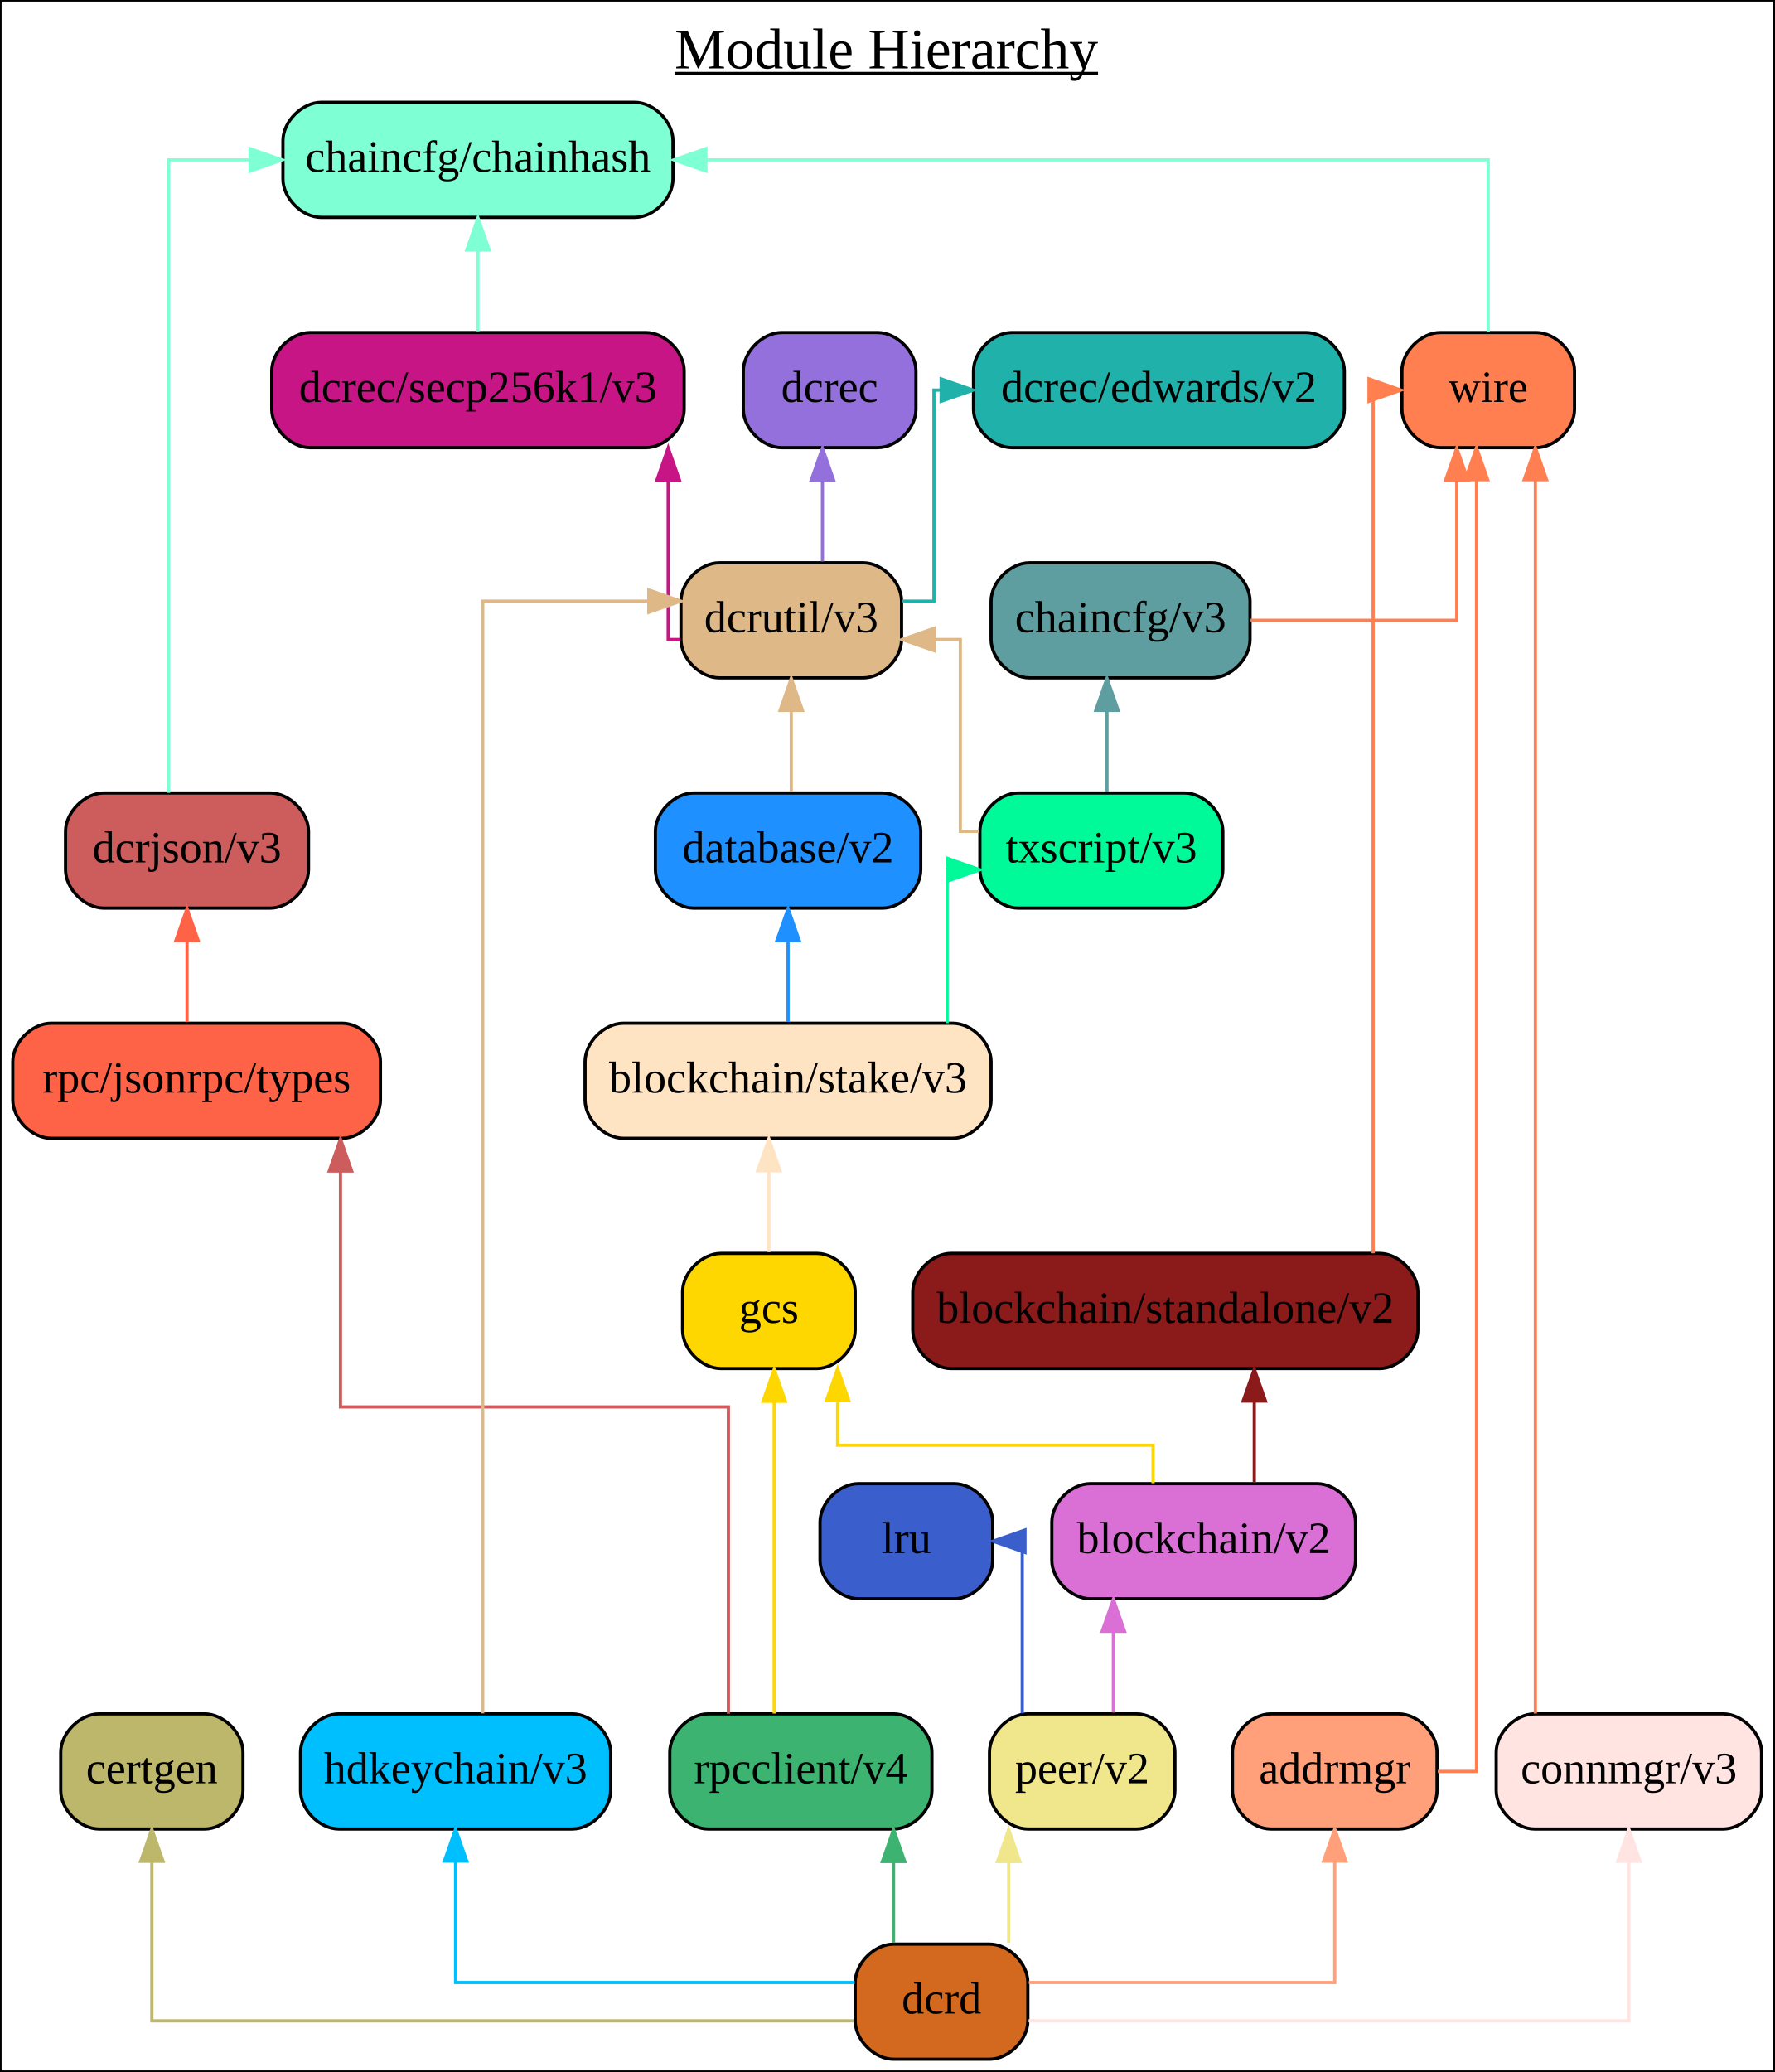
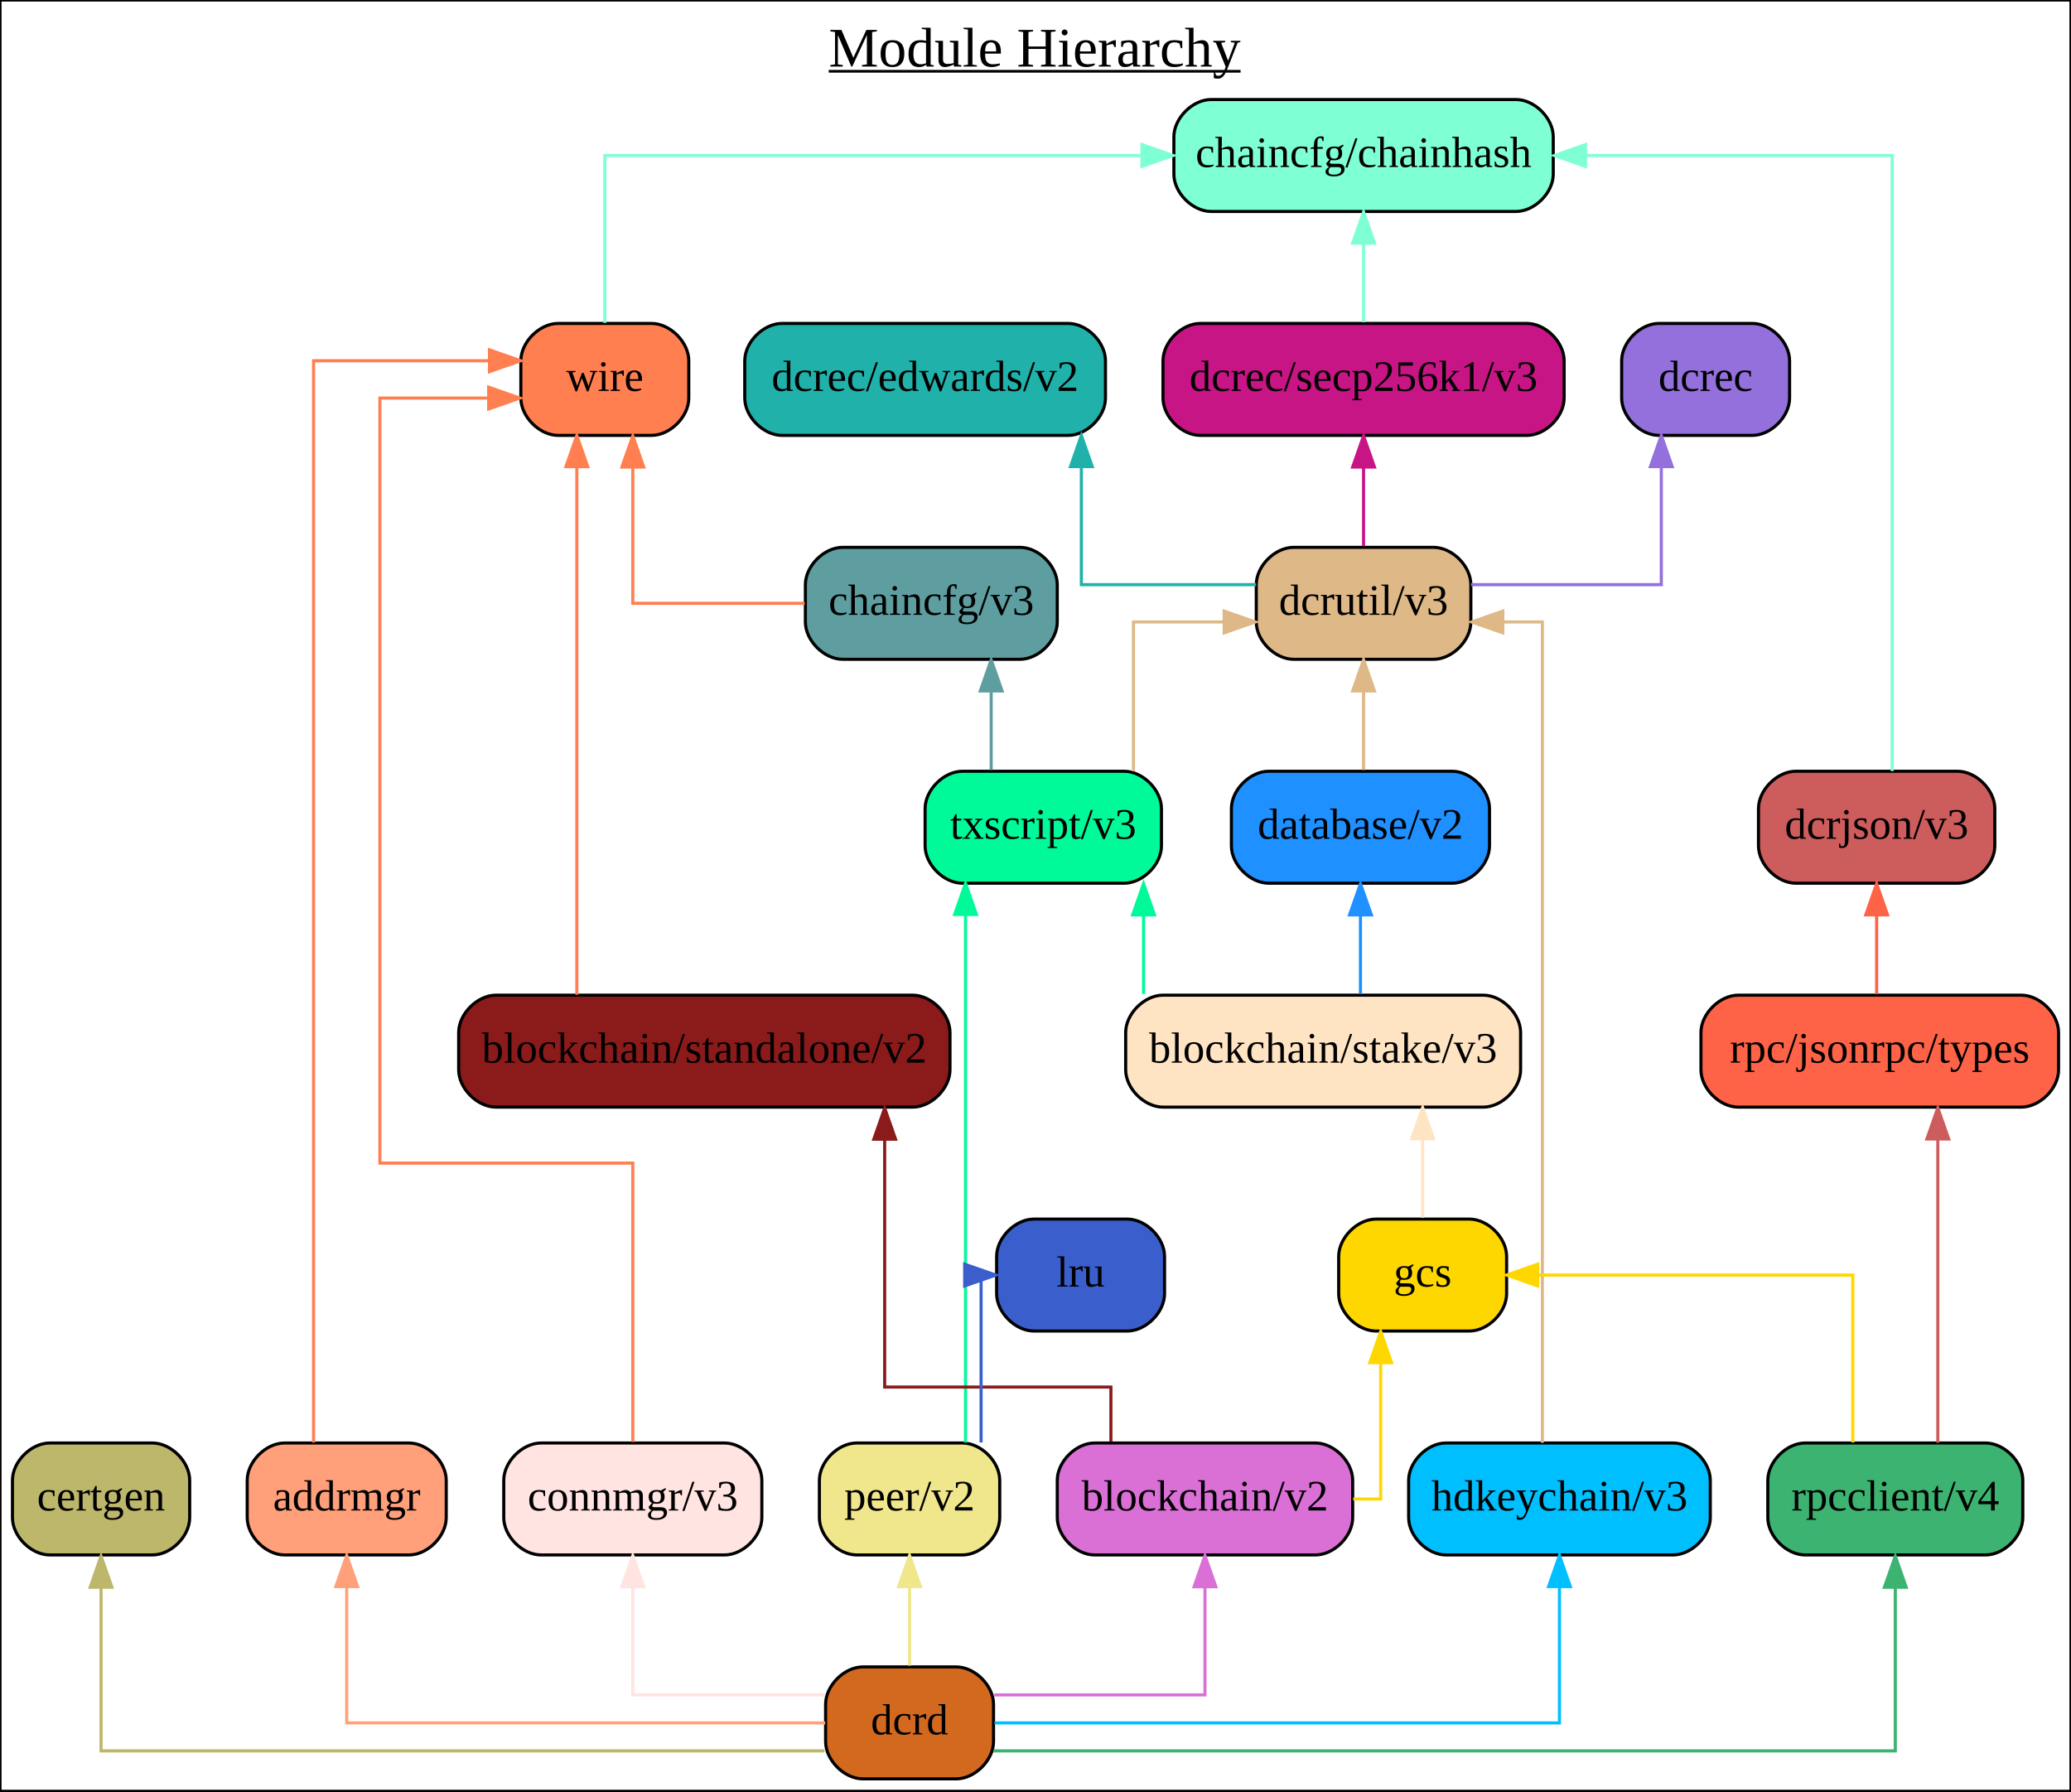
- <svg xmlns="http://www.w3.org/2000/svg" width="555pt" height="648pt" viewBox="0.00 0.00 555.00 648.00">
-   <g id="graph0" class="graph" transform="scale(1 1) rotate(0) translate(4 644)">
-     <polygon fill="white" stroke="#000000" points="-4,4 -4,-644 551,-644 551,4 -4,4" />
-     <text text-anchor="start" x="207" y="-622.6" font-family="Times New Roman,serif" text-decoration="underline" font-size="18.00">Module Hierarchy</text>
+ <svg xmlns="http://www.w3.org/2000/svg" width="666pt" height="576pt" viewBox="0.00 0.00 666.00 576.00">
+   <g id="graph0" class="graph" transform="scale(1 1) rotate(0) translate(4 572)">
+     <polygon fill="white" stroke="#000000" points="-4,4 -4,-572 662,-572 662,4 -4,4" />
+     <text text-anchor="start" x="262.5" y="-550.6" font-family="Times New Roman,serif" text-decoration="underline" font-size="18.00">Module Hierarchy</text>
    <g id="node1" class="node">
-       <path fill="darkkhaki" stroke="black" d="M60,-108C60,-108 27,-108 27,-108 21,-108 15,-102 15,-96 15,-96 15,-84 15,-84 15,-78 21,-72 27,-72 27,-72 60,-72 60,-72 66,-72 72,-78 72,-84 72,-84 72,-96 72,-96 72,-102 66,-108 60,-108" />
-       <text text-anchor="middle" x="43.5" y="-86.3" font-family="Times New Roman,serif" font-size="14.00">certgen</text>
+       <path fill="darkkhaki" stroke="black" d="M45,-108C45,-108 12,-108 12,-108 6,-108 0,-102 0,-96 0,-96 0,-84 0,-84 0,-78 6,-72 12,-72 12,-72 45,-72 45,-72 51,-72 57,-78 57,-84 57,-84 57,-96 57,-96 57,-102 51,-108 45,-108" />
+       <text text-anchor="middle" x="28.5" y="-86.3" font-family="Times New Roman,serif" font-size="14.00">certgen</text>
    </g>
    <g id="node23" class="node">
-       <path fill="chocolate" stroke="black" d="M305.5,-36C305.5,-36 275.5,-36 275.5,-36 269.5,-36 263.5,-30 263.5,-24 263.5,-24 263.5,-12 263.5,-12 263.5,-6 269.5,-0 275.5,-0 275.5,-0 305.5,-0 305.5,-0 311.5,-0 317.5,-6 317.5,-12 317.5,-12 317.5,-24 317.5,-24 317.5,-30 311.5,-36 305.5,-36" />
-       <text text-anchor="middle" x="290.5" y="-14.3" font-family="Times New Roman,serif" font-size="14.00">dcrd</text>
+       <path fill="chocolate" stroke="black" d="M303.5,-36C303.5,-36 273.5,-36 273.5,-36 267.5,-36 261.5,-30 261.5,-24 261.5,-24 261.5,-12 261.5,-12 261.5,-6 267.5,-0 273.5,-0 273.5,-0 303.5,-0 303.5,-0 309.5,-0 315.5,-6 315.5,-12 315.5,-12 315.5,-24 315.5,-24 315.5,-30 309.5,-36 303.5,-36" />
+       <text text-anchor="middle" x="288.5" y="-14.3" font-family="Times New Roman,serif" font-size="14.00">dcrd</text>
+     </g>
+     <g id="edge26" class="edge">
+       <path fill="none" stroke="darkkhaki" d="M28.5,-61.62C28.5,-61.62 28.5,-9 28.5,-9 28.5,-9 194.413,-9 261.167,-9" />
+       <polygon fill="darkkhaki" stroke="darkkhaki" points="25,-61.62 28.5,-71.62 32,-61.62 25,-61.62" />
+     </g>
+     <g id="node2" class="node">
+       <path fill="aquamarine" stroke="black" d="M483.5,-540C483.5,-540 385.5,-540 385.5,-540 379.5,-540 373.5,-534 373.5,-528 373.5,-528 373.5,-516 373.5,-516 373.5,-510 379.5,-504 385.5,-504 385.5,-504 483.5,-504 483.5,-504 489.5,-504 495.5,-510 495.5,-516 495.5,-516 495.5,-528 495.5,-528 495.5,-534 489.5,-540 483.5,-540" />
+       <text text-anchor="middle" x="434.5" y="-518.3" font-family="Times New Roman,serif" font-size="14.00">chaincfg/chainhash</text>
+     </g>
+     <g id="node3" class="node">
+       <path fill="indianred" stroke="black" d="M625.5,-324C625.5,-324 573.5,-324 573.5,-324 567.5,-324 561.5,-318 561.5,-312 561.5,-312 561.5,-300 561.5,-300 561.5,-294 567.5,-288 573.5,-288 573.5,-288 625.5,-288 625.5,-288 631.5,-288 637.5,-294 637.5,-300 637.5,-300 637.5,-312 637.5,-312 637.5,-318 631.5,-324 625.5,-324" />
+       <text text-anchor="middle" x="599.5" y="-302.3" font-family="Times New Roman,serif" font-size="14.00">dcrjson/v3</text>
+     </g>
+     <g id="edge2" class="edge">
+       <path fill="none" stroke="aquamarine" d="M505.874,-522C505.874,-522 604.5,-522 604.5,-522 604.5,-522 604.5,-375.958 604.5,-324.045" />
+       <polygon fill="aquamarine" stroke="aquamarine" points="505.874,-518.5 495.874,-522 505.874,-525.5 505.874,-518.5" />
+     </g>
+     <g id="node5" class="node">
+       <path fill="coral" stroke="black" d="M205.5,-468C205.5,-468 175.5,-468 175.5,-468 169.5,-468 163.5,-462 163.5,-456 163.5,-456 163.5,-444 163.5,-444 163.5,-438 169.5,-432 175.5,-432 175.5,-432 205.5,-432 205.5,-432 211.5,-432 217.5,-438 217.5,-444 217.5,-444 217.5,-456 217.5,-456 217.5,-462 211.5,-468 205.5,-468" />
+       <text text-anchor="middle" x="190.5" y="-446.3" font-family="Times New Roman,serif" font-size="14.00">wire</text>
+     </g>
+     <g id="edge3" class="edge">
+       <path fill="none" stroke="aquamarine" d="M363.243,-522C363.243,-522 190.5,-522 190.5,-522 190.5,-522 190.5,-489.498 190.5,-468.169" />
+       <polygon fill="aquamarine" stroke="aquamarine" points="363.243,-525.5 373.243,-522 363.243,-518.5 363.243,-525.5" />
+     </g>
+     <g id="node11" class="node">
+       <path fill="mediumvioletred" stroke="black" d="M487,-468C487,-468 382,-468 382,-468 376,-468 370,-462 370,-456 370,-456 370,-444 370,-444 370,-438 376,-432 382,-432 382,-432 487,-432 487,-432 493,-432 499,-438 499,-444 499,-444 499,-456 499,-456 499,-462 493,-468 487,-468" />
+       <text text-anchor="middle" x="434.5" y="-446.3" font-family="Times New Roman,serif" font-size="14.00">dcrec/secp256k1/v3</text>
+     </g>
+     <g id="edge8" class="edge">
+       <path fill="none" stroke="aquamarine" d="M434.5,-493.831C434.5,-493.831 434.5,-468.413 434.5,-468.413" />
+       <polygon fill="aquamarine" stroke="aquamarine" points="431,-493.831 434.5,-503.831 438,-493.831 431,-493.831" />
+     </g>
+     <g id="node4" class="node">
+       <path fill="tomato" stroke="black" d="M646,-252C646,-252 555,-252 555,-252 549,-252 543,-246 543,-240 543,-240 543,-228 543,-228 543,-222 549,-216 555,-216 555,-216 646,-216 646,-216 652,-216 658,-222 658,-228 658,-228 658,-240 658,-240 658,-246 652,-252 646,-252" />
+       <text text-anchor="middle" x="600.5" y="-230.3" font-family="Times New Roman,serif" font-size="14.00">rpc/jsonrpc/types</text>
+     </g>
+     <g id="edge23" class="edge">
+       <path fill="none" stroke="tomato" d="M599.5,-277.831C599.5,-277.831 599.5,-252.413 599.5,-252.413" />
+       <polygon fill="tomato" stroke="tomato" points="596,-277.831 599.5,-287.831 603,-277.831 596,-277.831" />
+     </g>
+     <g id="node22" class="node">
+       <path fill="mediumseagreen" stroke="black" d="M634.5,-108C634.5,-108 576.5,-108 576.5,-108 570.5,-108 564.5,-102 564.5,-96 564.5,-96 564.5,-84 564.5,-84 564.5,-78 570.5,-72 576.5,-72 576.5,-72 634.5,-72 634.5,-72 640.5,-72 646.5,-78 646.5,-84 646.5,-84 646.5,-96 646.5,-96 646.5,-102 640.5,-108 634.5,-108" />
+       <text text-anchor="middle" x="605.5" y="-86.3" font-family="Times New Roman,serif" font-size="14.00">rpcclient/v4</text>
+     </g>
+     <g id="edge24" class="edge">
+       <path fill="none" stroke="indianred" d="M619.167,-205.762C619.167,-205.762 619.167,-108.09 619.167,-108.09" />
+       <polygon fill="indianred" stroke="indianred" points="615.667,-205.762 619.167,-215.762 622.667,-205.762 615.667,-205.762" />
+     </g>
+     <g id="node6" class="node">
+       <path fill="lightsalmon" stroke="black" d="M127.5,-108C127.5,-108 87.5,-108 87.5,-108 81.5,-108 75.5,-102 75.5,-96 75.5,-96 75.5,-84 75.5,-84 75.5,-78 81.5,-72 87.5,-72 87.5,-72 127.5,-72 127.5,-72 133.5,-72 139.5,-78 139.5,-84 139.5,-84 139.5,-96 139.5,-96 139.5,-102 133.5,-108 127.5,-108" />
+       <text text-anchor="middle" x="107.5" y="-86.3" font-family="Times New Roman,serif" font-size="14.00">addrmgr</text>
+     </g>
+     <g id="edge4" class="edge">
+       <path fill="none" stroke="coral" d="M153.408,-456C153.408,-456 96.833,-456 96.833,-456 96.833,-456 96.833,-182.001 96.833,-108.15" />
+       <polygon fill="coral" stroke="coral" points="153.408,-459.5 163.408,-456 153.408,-452.5 153.408,-459.5" />
+     </g>
+     <g id="node7" class="node">
+       <path fill="cadetblue" stroke="black" d="M324,-396C324,-396 267,-396 267,-396 261,-396 255,-390 255,-384 255,-384 255,-372 255,-372 255,-366 261,-360 267,-360 267,-360 324,-360 324,-360 330,-360 336,-366 336,-372 336,-372 336,-384 336,-384 336,-390 330,-396 324,-396" />
+       <text text-anchor="middle" x="295.5" y="-374.3" font-family="Times New Roman,serif" font-size="14.00">chaincfg/v3</text>
+     </g>
+     <g id="edge5" class="edge">
+       <path fill="none" stroke="coral" d="M199.5,-421.831C199.5,-421.831 199.5,-378 199.5,-378 199.5,-378 228.623,-378 254.787,-378" />
+       <polygon fill="coral" stroke="coral" points="196,-421.831 199.5,-431.831 203,-421.831 196,-421.831" />
+     </g>
+     <g id="node8" class="node">
+       <path fill="mistyrose" stroke="black" d="M229,-108C229,-108 170,-108 170,-108 164,-108 158,-102 158,-96 158,-96 158,-84 158,-84 158,-78 164,-72 170,-72 170,-72 229,-72 229,-72 235,-72 241,-78 241,-84 241,-84 241,-96 241,-96 241,-102 235,-108 229,-108" />
+       <text text-anchor="middle" x="199.5" y="-86.3" font-family="Times New Roman,serif" font-size="14.00">connmgr/v3</text>
+     </g>
+     <g id="edge6" class="edge">
+       <path fill="none" stroke="coral" d="M153.154,-444C153.154,-444 118.167,-444 118.167,-444 118.167,-444 118.167,-198 118.167,-198 118.167,-198 199.5,-198 199.5,-198 199.5,-198 199.5,-139.134 199.5,-108.321" />
+       <polygon fill="coral" stroke="coral" points="153.154,-447.5 163.154,-444 153.154,-440.5 153.154,-447.5" />
+     </g>
+     <g id="node17" class="node">
+       <path fill="#8b1a1a" stroke="black" d="M289.5,-252C289.5,-252 155.5,-252 155.5,-252 149.5,-252 143.5,-246 143.5,-240 143.5,-240 143.5,-228 143.5,-228 143.5,-222 149.5,-216 155.5,-216 155.5,-216 289.5,-216 289.5,-216 295.5,-216 301.5,-222 301.5,-228 301.5,-228 301.5,-240 301.5,-240 301.5,-246 295.5,-252 289.5,-252" />
+       <text text-anchor="middle" x="222.5" y="-230.3" font-family="Times New Roman,serif" font-size="14.00">blockchain/standalone/v2</text>
+     </g>
+     <g id="edge7" class="edge">
+       <path fill="none" stroke="coral" d="M181.5,-421.955C181.5,-421.955 181.5,-252.145 181.5,-252.145" />
+       <polygon fill="coral" stroke="coral" points="178,-421.955 181.5,-431.955 185,-421.956 178,-421.955" />
+     </g>
+     <g id="edge27" class="edge">
+       <path fill="none" stroke="lightsalmon" d="M107.5,-61.831C107.5,-61.831 107.5,-18 107.5,-18 107.5,-18 210.91,-18 261.402,-18" />
+       <polygon fill="lightsalmon" stroke="lightsalmon" points="104,-61.831 107.5,-71.831 111,-61.831 104,-61.831" />
+     </g>
+     <g id="node15" class="node">
+       <path fill="mediumspringgreen" stroke="black" d="M357.5,-324C357.5,-324 305.5,-324 305.5,-324 299.5,-324 293.5,-318 293.5,-312 293.5,-312 293.5,-300 293.5,-300 293.5,-294 299.5,-288 305.5,-288 305.5,-288 357.5,-288 357.5,-288 363.5,-288 369.5,-294 369.5,-300 369.5,-300 369.5,-312 369.5,-312 369.5,-318 363.5,-324 357.5,-324" />
+       <text text-anchor="middle" x="331.5" y="-302.3" font-family="Times New Roman,serif" font-size="14.00">txscript/v3</text>
+     </g>
+     <g id="edge1" class="edge">
+       <path fill="none" stroke="cadetblue" d="M314.75,-349.831C314.75,-349.831 314.75,-324.413 314.75,-324.413" />
+       <polygon fill="cadetblue" stroke="cadetblue" points="311.25,-349.831 314.75,-359.831 318.25,-349.831 311.25,-349.831" />
+     </g>
+     <g id="edge29" class="edge">
+       <path fill="none" stroke="mistyrose" d="M199.5,-61.778C199.5,-61.778 199.5,-27 199.5,-27 199.5,-27 235.14,-27 261.313,-27" />
+       <polygon fill="mistyrose" stroke="mistyrose" points="196,-61.778 199.5,-71.778 203,-61.778 196,-61.778" />
+     </g>
+     <g id="node9" class="node">
+       <path fill="mediumpurple" stroke="black" d="M559.5,-468C559.5,-468 529.5,-468 529.5,-468 523.5,-468 517.5,-462 517.5,-456 517.5,-456 517.5,-444 517.5,-444 517.5,-438 523.5,-432 529.5,-432 529.5,-432 559.5,-432 559.5,-432 565.5,-432 571.5,-438 571.5,-444 571.5,-444 571.5,-456 571.5,-456 571.5,-462 565.5,-468 559.5,-468" />
+       <text text-anchor="middle" x="544.5" y="-446.3" font-family="Times New Roman,serif" font-size="14.00">dcrec</text>
+     </g>
+     <g id="node12" class="node">
+       <path fill="burlywood" stroke="black" d="M457,-396C457,-396 412,-396 412,-396 406,-396 400,-390 400,-384 400,-384 400,-372 400,-372 400,-366 406,-360 412,-360 412,-360 457,-360 457,-360 463,-360 469,-366 469,-372 469,-372 469,-384 469,-384 469,-390 463,-396 457,-396" />
+       <text text-anchor="middle" x="434.5" y="-374.3" font-family="Times New Roman,serif" font-size="14.00">dcrutil/v3</text>
+     </g>
+     <g id="edge9" class="edge">
+       <path fill="none" stroke="mediumpurple" d="M530.25,-421.965C530.25,-421.965 530.25,-384 530.25,-384 530.25,-384 496.494,-384 469.068,-384" />
+       <polygon fill="mediumpurple" stroke="mediumpurple" points="526.75,-421.965 530.25,-431.965 533.75,-421.965 526.75,-421.965" />
+     </g>
+     <g id="node10" class="node">
+       <path fill="lightseagreen" stroke="black" d="M339.5,-468C339.5,-468 247.5,-468 247.5,-468 241.5,-468 235.5,-462 235.5,-456 235.5,-456 235.5,-444 235.5,-444 235.5,-438 241.5,-432 247.5,-432 247.5,-432 339.5,-432 339.5,-432 345.5,-432 351.5,-438 351.5,-444 351.5,-444 351.5,-456 351.5,-456 351.5,-462 345.5,-468 339.5,-468" />
+       <text text-anchor="middle" x="293.5" y="-446.3" font-family="Times New Roman,serif" font-size="14.00">dcrec/edwards/v2</text>
+     </g>
+     <g id="edge10" class="edge">
+       <path fill="none" stroke="lightseagreen" d="M343.75,-421.965C343.75,-421.965 343.75,-384 343.75,-384 343.75,-384 374.287,-384 399.932,-384" />
+       <polygon fill="lightseagreen" stroke="lightseagreen" points="340.25,-421.965 343.75,-431.965 347.25,-421.965 340.25,-421.965" />
+     </g>
+     <g id="edge11" class="edge">
+       <path fill="none" stroke="mediumvioletred" d="M434.5,-421.831C434.5,-421.831 434.5,-396.413 434.5,-396.413" />
+       <polygon fill="mediumvioletred" stroke="mediumvioletred" points="431,-421.831 434.5,-431.831 438,-421.831 431,-421.831" />
+     </g>
+     <g id="node13" class="node">
+       <path fill="dodgerblue" stroke="black" d="M463,-324C463,-324 404,-324 404,-324 398,-324 392,-318 392,-312 392,-312 392,-300 392,-300 392,-294 398,-288 404,-288 404,-288 463,-288 463,-288 469,-288 475,-294 475,-300 475,-300 475,-312 475,-312 475,-318 469,-324 463,-324" />
+       <text text-anchor="middle" x="433.5" y="-302.3" font-family="Times New Roman,serif" font-size="14.00">database/v2</text>
+     </g>
+     <g id="edge12" class="edge">
+       <path fill="none" stroke="burlywood" d="M434.5,-349.831C434.5,-349.831 434.5,-324.413 434.5,-324.413" />
+       <polygon fill="burlywood" stroke="burlywood" points="431,-349.831 434.5,-359.831 438,-349.831 431,-349.831" />
+     </g>
+     <g id="node14" class="node">
+       <path fill="deepskyblue" stroke="black" d="M534,-108C534,-108 461,-108 461,-108 455,-108 449,-102 449,-96 449,-96 449,-84 449,-84 449,-78 455,-72 461,-72 461,-72 534,-72 534,-72 540,-72 546,-78 546,-84 546,-84 546,-96 546,-96 546,-102 540,-108 534,-108" />
+       <text text-anchor="middle" x="497.5" y="-86.3" font-family="Times New Roman,serif" font-size="14.00">hdkeychain/v3</text>
+     </g>
+     <g id="edge13" class="edge">
+       <path fill="none" stroke="burlywood" d="M479.274,-372C479.274,-372 492,-372 492,-372 492,-372 492,-170.31 492,-108.069" />
+       <polygon fill="burlywood" stroke="burlywood" points="479.275,-368.5 469.274,-372 479.274,-375.5 479.275,-368.5" />
+     </g>
+     <g id="edge14" class="edge">
+       <path fill="none" stroke="burlywood" d="M389.667,-372C389.667,-372 360.5,-372 360.5,-372 360.5,-372 360.5,-343.576 360.5,-324.035" />
+       <polygon fill="burlywood" stroke="burlywood" points="389.667,-375.5 399.667,-372 389.667,-368.5 389.667,-375.5" />
+     </g>
+     <g id="node16" class="node">
+       <path fill="bisque" stroke="black" d="M473,-252C473,-252 370,-252 370,-252 364,-252 358,-246 358,-240 358,-240 358,-228 358,-228 358,-222 364,-216 370,-216 370,-216 473,-216 473,-216 479,-216 485,-222 485,-228 485,-228 485,-240 485,-240 485,-246 479,-252 473,-252" />
+       <text text-anchor="middle" x="421.5" y="-230.3" font-family="Times New Roman,serif" font-size="14.00">blockchain/stake/v3</text>
+     </g>
+     <g id="edge15" class="edge">
+       <path fill="none" stroke="dodgerblue" d="M433.5,-277.831C433.5,-277.831 433.5,-252.413 433.5,-252.413" />
+       <polygon fill="dodgerblue" stroke="dodgerblue" points="430,-277.831 433.5,-287.831 437,-277.831 430,-277.831" />
+     </g>
+     <g id="edge28" class="edge">
+       <path fill="none" stroke="deepskyblue" d="M497.5,-61.831C497.5,-61.831 497.5,-18 497.5,-18 497.5,-18 372.475,-18 315.823,-18" />
+       <polygon fill="deepskyblue" stroke="deepskyblue" points="494,-61.831 497.5,-71.831 501,-61.831 494,-61.831" />
+     </g>
+     <g id="edge16" class="edge">
+       <path fill="none" stroke="mediumspringgreen" d="M363.75,-277.831C363.75,-277.831 363.75,-252.413 363.75,-252.413" />
+       <polygon fill="mediumspringgreen" stroke="mediumspringgreen" points="360.25,-277.831 363.75,-287.831 367.25,-277.831 360.25,-277.831" />
+     </g>
+     <g id="node21" class="node">
+       <path fill="khaki" stroke="black" d="M305.5,-108C305.5,-108 271.5,-108 271.5,-108 265.5,-108 259.5,-102 259.5,-96 259.5,-96 259.5,-84 259.5,-84 259.5,-78 265.5,-72 271.5,-72 271.5,-72 305.5,-72 305.5,-72 311.5,-72 317.5,-78 317.5,-84 317.5,-84 317.5,-96 317.5,-96 317.5,-102 311.5,-108 305.5,-108" />
+       <text text-anchor="middle" x="288.5" y="-86.3" font-family="Times New Roman,serif" font-size="14.00">peer/v2</text>
+     </g>
+     <g id="edge17" class="edge">
+       <path fill="none" stroke="mediumspringgreen" d="M306.5,-277.955C306.5,-277.955 306.5,-108.145 306.5,-108.145" />
+       <polygon fill="mediumspringgreen" stroke="mediumspringgreen" points="303,-277.955 306.5,-287.955 310,-277.956 303,-277.955" />
+     </g>
+     <g id="node18" class="node">
+       <path fill="gold" stroke="black" d="M468.5,-180C468.5,-180 438.5,-180 438.5,-180 432.5,-180 426.5,-174 426.5,-168 426.5,-168 426.5,-156 426.5,-156 426.5,-150 432.5,-144 438.5,-144 438.5,-144 468.5,-144 468.5,-144 474.5,-144 480.5,-150 480.5,-156 480.5,-156 480.5,-168 480.5,-168 480.5,-174 474.5,-180 468.5,-180" />
+       <text text-anchor="middle" x="453.5" y="-158.3" font-family="Times New Roman,serif" font-size="14.00">gcs</text>
+     </g>
+     <g id="edge18" class="edge">
+       <path fill="none" stroke="bisque" d="M453.5,-205.831C453.5,-205.831 453.5,-180.413 453.5,-180.413" />
+       <polygon fill="bisque" stroke="bisque" points="450,-205.831 453.5,-215.831 457,-205.831 450,-205.831" />
+     </g>
+     <g id="node19" class="node">
+       <path fill="orchid" stroke="black" d="M419,-108C419,-108 348,-108 348,-108 342,-108 336,-102 336,-96 336,-96 336,-84 336,-84 336,-78 342,-72 348,-72 348,-72 419,-72 419,-72 425,-72 431,-78 431,-84 431,-84 431,-96 431,-96 431,-102 425,-108 419,-108" />
+       <text text-anchor="middle" x="383.5" y="-86.3" font-family="Times New Roman,serif" font-size="14.00">blockchain/v2</text>
+     </g>
+     <g id="edge19" class="edge">
+       <path fill="none" stroke="#8b1a1a" d="M280.5,-205.679C280.5,-205.679 280.5,-126 280.5,-126 280.5,-126 353.25,-126 353.25,-126 353.25,-126 353.25,-117.279 353.25,-108.422" />
+       <polygon fill="#8b1a1a" stroke="#8b1a1a" points="277,-205.679 280.5,-215.679 284,-205.679 277,-205.679" />
+     </g>
+     <g id="edge20" class="edge">
+       <path fill="none" stroke="gold" d="M440,-133.831C440,-133.831 440,-90 440,-90 440,-90 436.469,-90 431.172,-90" />
+       <polygon fill="gold" stroke="gold" points="436.5,-133.831 440,-143.831 443.5,-133.831 436.5,-133.831" />
+     </g>
+     <g id="edge21" class="edge">
+       <path fill="none" stroke="gold" d="M490.5,-162C490.5,-162 591.833,-162 591.833,-162 591.833,-162 591.833,-129.498 591.833,-108.169" />
+       <polygon fill="gold" stroke="gold" points="490.5,-158.5 480.5,-162 490.5,-165.5 490.5,-158.5" />
    </g>
    <g id="edge25" class="edge">
-       <path fill="none" stroke="darkkhaki" d="M43.5,-61.909C43.5,-61.909 43.5,-12 43.5,-12 43.5,-12 198.813,-12 263.123,-12" />
-       <polygon fill="darkkhaki" stroke="darkkhaki" points="40,-61.909 43.5,-71.909 47,-61.909 40,-61.909" />
-     </g>
-     <g id="node2" class="node">
-       <path fill="aquamarine" stroke="black" d="M194.5,-612C194.5,-612 96.5,-612 96.5,-612 90.5,-612 84.5,-606 84.5,-600 84.5,-600 84.5,-588 84.5,-588 84.5,-582 90.5,-576 96.5,-576 96.5,-576 194.5,-576 194.5,-576 200.5,-576 206.5,-582 206.5,-588 206.5,-588 206.5,-600 206.5,-600 206.5,-606 200.5,-612 194.5,-612" />
-       <text text-anchor="middle" x="145.5" y="-590.3" font-family="Times New Roman,serif" font-size="14.00">chaincfg/chainhash</text>
-     </g>
-     <g id="node3" class="node">
-       <path fill="indianred" stroke="black" d="M80.5,-396C80.5,-396 28.5,-396 28.5,-396 22.5,-396 16.5,-390 16.5,-384 16.5,-384 16.5,-372 16.5,-372 16.5,-366 22.5,-360 28.5,-360 28.5,-360 80.5,-360 80.5,-360 86.5,-360 92.5,-366 92.5,-372 92.5,-372 92.5,-384 92.5,-384 92.5,-390 86.5,-396 80.5,-396" />
-       <text text-anchor="middle" x="54.5" y="-374.3" font-family="Times New Roman,serif" font-size="14.00">dcrjson/v3</text>
-     </g>
-     <g id="edge2" class="edge">
-       <path fill="none" stroke="aquamarine" d="M74.227,-594C74.227,-594 48.75,-594 48.75,-594 48.75,-594 48.75,-447.958 48.75,-396.045" />
-       <polygon fill="aquamarine" stroke="aquamarine" points="74.227,-597.5 84.227,-594 74.227,-590.5 74.227,-597.5" />
-     </g>
-     <g id="node5" class="node">
-       <path fill="coral" stroke="black" d="M476.5,-540C476.5,-540 446.5,-540 446.5,-540 440.5,-540 434.5,-534 434.5,-528 434.5,-528 434.5,-516 434.5,-516 434.5,-510 440.5,-504 446.5,-504 446.5,-504 476.5,-504 476.5,-504 482.5,-504 488.5,-510 488.5,-516 488.5,-516 488.5,-528 488.5,-528 488.5,-534 482.5,-540 476.5,-540" />
-       <text text-anchor="middle" x="461.5" y="-518.3" font-family="Times New Roman,serif" font-size="14.00">wire</text>
-     </g>
-     <g id="edge3" class="edge">
-       <path fill="none" stroke="aquamarine" d="M216.803,-594C216.803,-594 461.5,-594 461.5,-594 461.5,-594 461.5,-561.498 461.5,-540.169" />
-       <polygon fill="aquamarine" stroke="aquamarine" points="216.803,-590.5 206.803,-594 216.803,-597.5 216.803,-590.5" />
-     </g>
-     <g id="node11" class="node">
-       <path fill="mediumvioletred" stroke="black" d="M198,-540C198,-540 93,-540 93,-540 87,-540 81,-534 81,-528 81,-528 81,-516 81,-516 81,-510 87,-504 93,-504 93,-504 198,-504 198,-504 204,-504 210,-510 210,-516 210,-516 210,-528 210,-528 210,-534 204,-540 198,-540" />
-       <text text-anchor="middle" x="145.5" y="-518.3" font-family="Times New Roman,serif" font-size="14.00">dcrec/secp256k1/v3</text>
-     </g>
-     <g id="edge8" class="edge">
-       <path fill="none" stroke="aquamarine" d="M145.5,-565.831C145.5,-565.831 145.5,-540.413 145.5,-540.413" />
-       <polygon fill="aquamarine" stroke="aquamarine" points="142,-565.831 145.5,-575.831 149,-565.831 142,-565.831" />
-     </g>
-     <g id="node4" class="node">
-       <path fill="tomato" stroke="black" d="M103,-324C103,-324 12,-324 12,-324 6,-324 0,-318 0,-312 0,-312 0,-300 0,-300 0,-294 6,-288 12,-288 12,-288 103,-288 103,-288 109,-288 115,-294 115,-300 115,-300 115,-312 115,-312 115,-318 109,-324 103,-324" />
-       <text text-anchor="middle" x="57.5" y="-302.3" font-family="Times New Roman,serif" font-size="14.00">rpc/jsonrpc/types</text>
-     </g>
-     <g id="edge23" class="edge">
-       <path fill="none" stroke="tomato" d="M54.5,-349.831C54.5,-349.831 54.5,-324.413 54.5,-324.413" />
-       <polygon fill="tomato" stroke="tomato" points="51,-349.831 54.5,-359.831 58,-349.831 51,-349.831" />
-     </g>
-     <g id="node22" class="node">
-       <path fill="mediumseagreen" stroke="black" d="M275.5,-108C275.5,-108 217.5,-108 217.5,-108 211.5,-108 205.5,-102 205.5,-96 205.5,-96 205.5,-84 205.5,-84 205.5,-78 211.5,-72 217.5,-72 217.5,-72 275.5,-72 275.5,-72 281.5,-72 287.5,-78 287.5,-84 287.5,-84 287.5,-96 287.5,-96 287.5,-102 281.5,-108 275.5,-108" />
-       <text text-anchor="middle" x="246.5" y="-86.3" font-family="Times New Roman,serif" font-size="14.00">rpcclient/v4</text>
-     </g>
-     <g id="edge24" class="edge">
-       <path fill="none" stroke="indianred" d="M102.5,-277.764C102.5,-277.764 102.5,-204 102.5,-204 102.5,-204 223.833,-204 223.833,-204 223.833,-204 223.833,-140.209 223.833,-108.064" />
-       <polygon fill="indianred" stroke="indianred" points="99,-277.764 102.5,-287.764 106,-277.764 99,-277.764" />
-     </g>
-     <g id="node6" class="node">
-       <path fill="lightsalmon" stroke="black" d="M433.5,-108C433.5,-108 393.5,-108 393.5,-108 387.5,-108 381.5,-102 381.5,-96 381.5,-96 381.5,-84 381.5,-84 381.5,-78 387.5,-72 393.5,-72 393.5,-72 433.5,-72 433.5,-72 439.5,-72 445.5,-78 445.5,-84 445.5,-84 445.5,-96 445.5,-96 445.5,-102 439.5,-108 433.5,-108" />
-       <text text-anchor="middle" x="413.5" y="-86.3" font-family="Times New Roman,serif" font-size="14.00">addrmgr</text>
-     </g>
-     <g id="edge4" class="edge">
-       <path fill="none" stroke="coral" d="M457.833,-493.987C457.833,-493.987 457.833,-90 457.833,-90 457.833,-90 452.595,-90 445.719,-90" />
-       <polygon fill="coral" stroke="coral" points="454.333,-493.987 457.833,-503.987 461.333,-493.988 454.333,-493.987" />
-     </g>
-     <g id="node7" class="node">
-       <path fill="cadetblue" stroke="black" d="M375,-468C375,-468 318,-468 318,-468 312,-468 306,-462 306,-456 306,-456 306,-444 306,-444 306,-438 312,-432 318,-432 318,-432 375,-432 375,-432 381,-432 387,-438 387,-444 387,-444 387,-456 387,-456 387,-462 381,-468 375,-468" />
-       <text text-anchor="middle" x="346.5" y="-446.3" font-family="Times New Roman,serif" font-size="14.00">chaincfg/v3</text>
-     </g>
-     <g id="edge5" class="edge">
-       <path fill="none" stroke="coral" d="M451.667,-493.831C451.667,-493.831 451.667,-450 451.667,-450 451.667,-450 416.754,-450 387.16,-450" />
-       <polygon fill="coral" stroke="coral" points="448.167,-493.831 451.667,-503.831 455.167,-493.831 448.167,-493.831" />
-     </g>
-     <g id="node8" class="node">
-       <path fill="mistyrose" stroke="black" d="M535,-108C535,-108 476,-108 476,-108 470,-108 464,-102 464,-96 464,-96 464,-84 464,-84 464,-78 470,-72 476,-72 476,-72 535,-72 535,-72 541,-72 547,-78 547,-84 547,-84 547,-96 547,-96 547,-102 541,-108 535,-108" />
-       <text text-anchor="middle" x="505.5" y="-86.3" font-family="Times New Roman,serif" font-size="14.00">connmgr/v3</text>
-     </g>
-     <g id="edge6" class="edge">
-       <path fill="none" stroke="coral" d="M476.25,-493.987C476.25,-493.987 476.25,-108.089 476.25,-108.089" />
-       <polygon fill="coral" stroke="coral" points="472.75,-493.987 476.25,-503.987 479.75,-493.988 472.75,-493.987" />
-     </g>
-     <g id="node17" class="node">
-       <path fill="#8b1a1a" stroke="black" d="M427.5,-252C427.5,-252 293.5,-252 293.5,-252 287.5,-252 281.5,-246 281.5,-240 281.5,-240 281.5,-228 281.5,-228 281.5,-222 287.5,-216 293.5,-216 293.5,-216 427.5,-216 427.5,-216 433.5,-216 439.5,-222 439.5,-228 439.5,-228 439.5,-240 439.5,-240 439.5,-246 433.5,-252 427.5,-252" />
-       <text text-anchor="middle" x="360.5" y="-230.3" font-family="Times New Roman,serif" font-size="14.00">blockchain/standalone/v2</text>
-     </g>
-     <g id="edge7" class="edge">
-       <path fill="none" stroke="coral" d="M426.371,-522C426.371,-522 425.5,-522 425.5,-522 425.5,-522 425.5,-315.066 425.5,-252.016" />
-       <polygon fill="coral" stroke="coral" points="424.215,-525.5 434.215,-522 424.215,-518.5 424.215,-525.5" />
-     </g>
-     <g id="edge26" class="edge">
-       <path fill="none" stroke="lightsalmon" d="M413.5,-61.965C413.5,-61.965 413.5,-24 413.5,-24 413.5,-24 354.034,-24 317.798,-24" />
-       <polygon fill="lightsalmon" stroke="lightsalmon" points="410,-61.965 413.5,-71.965 417,-61.965 410,-61.965" />
-     </g>
-     <g id="node15" class="node">
-       <path fill="mediumspringgreen" stroke="black" d="M366.5,-396C366.5,-396 314.5,-396 314.5,-396 308.5,-396 302.5,-390 302.5,-384 302.5,-384 302.5,-372 302.5,-372 302.5,-366 308.5,-360 314.5,-360 314.5,-360 366.5,-360 366.5,-360 372.5,-360 378.5,-366 378.5,-372 378.5,-372 378.5,-384 378.5,-384 378.5,-390 372.5,-396 366.5,-396" />
-       <text text-anchor="middle" x="340.5" y="-374.3" font-family="Times New Roman,serif" font-size="14.00">txscript/v3</text>
-     </g>
-     <g id="edge1" class="edge">
-       <path fill="none" stroke="cadetblue" d="M342.25,-421.831C342.25,-421.831 342.25,-396.413 342.25,-396.413" />
-       <polygon fill="cadetblue" stroke="cadetblue" points="338.75,-421.831 342.25,-431.831 345.75,-421.831 338.75,-421.831" />
-     </g>
-     <g id="edge28" class="edge">
-       <path fill="none" stroke="mistyrose" d="M505.5,-61.909C505.5,-61.909 505.5,-12 505.5,-12 505.5,-12 375.583,-12 317.73,-12" />
-       <polygon fill="mistyrose" stroke="mistyrose" points="502,-61.909 505.5,-71.909 509,-61.909 502,-61.909" />
-     </g>
-     <g id="node9" class="node">
-       <path fill="mediumpurple" stroke="black" d="M270.5,-540C270.5,-540 240.5,-540 240.5,-540 234.5,-540 228.5,-534 228.5,-528 228.5,-528 228.5,-516 228.5,-516 228.5,-510 234.5,-504 240.5,-504 240.5,-504 270.5,-504 270.5,-504 276.5,-504 282.5,-510 282.5,-516 282.5,-516 282.5,-528 282.5,-528 282.5,-534 276.5,-540 270.5,-540" />
-       <text text-anchor="middle" x="255.5" y="-518.3" font-family="Times New Roman,serif" font-size="14.00">dcrec</text>
-     </g>
-     <g id="node12" class="node">
-       <path fill="burlywood" stroke="black" d="M266,-468C266,-468 221,-468 221,-468 215,-468 209,-462 209,-456 209,-456 209,-444 209,-444 209,-438 215,-432 221,-432 221,-432 266,-432 266,-432 272,-432 278,-438 278,-444 278,-444 278,-456 278,-456 278,-462 272,-468 266,-468" />
-       <text text-anchor="middle" x="243.5" y="-446.3" font-family="Times New Roman,serif" font-size="14.00">dcrutil/v3</text>
-     </g>
-     <g id="edge9" class="edge">
-       <path fill="none" stroke="mediumpurple" d="M253.25,-493.831C253.25,-493.831 253.25,-468.413 253.25,-468.413" />
-       <polygon fill="mediumpurple" stroke="mediumpurple" points="249.75,-493.831 253.25,-503.831 256.75,-493.831 249.75,-493.831" />
-     </g>
-     <g id="node10" class="node">
-       <path fill="lightseagreen" stroke="black" d="M404.5,-540C404.5,-540 312.5,-540 312.5,-540 306.5,-540 300.5,-534 300.5,-528 300.5,-528 300.5,-516 300.5,-516 300.5,-510 306.5,-504 312.5,-504 312.5,-504 404.5,-504 404.5,-504 410.5,-504 416.5,-510 416.5,-516 416.5,-516 416.5,-528 416.5,-528 416.5,-534 410.5,-540 404.5,-540" />
-       <text text-anchor="middle" x="358.5" y="-518.3" font-family="Times New Roman,serif" font-size="14.00">dcrec/edwards/v2</text>
-     </g>
-     <g id="edge10" class="edge">
-       <path fill="none" stroke="lightseagreen" d="M290.383,-522C290.383,-522 288.125,-522 288.125,-522 288.125,-522 288.125,-456 288.125,-456 288.125,-456 283.982,-456 278.221,-456" />
-       <polygon fill="lightseagreen" stroke="lightseagreen" points="290.383,-525.5 300.383,-522 290.383,-518.5 290.383,-525.5" />
-     </g>
-     <g id="edge11" class="edge">
-       <path fill="none" stroke="mediumvioletred" d="M205,-493.909C205,-493.909 205,-444 205,-444 205,-444 206.469,-444 208.832,-444" />
-       <polygon fill="mediumvioletred" stroke="mediumvioletred" points="201.5,-493.909 205,-503.909 208.5,-493.909 201.5,-493.909" />
-     </g>
-     <g id="node13" class="node">
-       <path fill="dodgerblue" stroke="black" d="M272,-396C272,-396 213,-396 213,-396 207,-396 201,-390 201,-384 201,-384 201,-372 201,-372 201,-366 207,-360 213,-360 213,-360 272,-360 272,-360 278,-360 284,-366 284,-372 284,-372 284,-384 284,-384 284,-390 278,-396 272,-396" />
-       <text text-anchor="middle" x="242.5" y="-374.3" font-family="Times New Roman,serif" font-size="14.00">database/v2</text>
-     </g>
-     <g id="edge12" class="edge">
-       <path fill="none" stroke="burlywood" d="M243.5,-421.831C243.5,-421.831 243.5,-396.413 243.5,-396.413" />
-       <polygon fill="burlywood" stroke="burlywood" points="240,-421.831 243.5,-431.831 247,-421.831 240,-421.831" />
-     </g>
-     <g id="node14" class="node">
-       <path fill="deepskyblue" stroke="black" d="M175,-108C175,-108 102,-108 102,-108 96,-108 90,-102 90,-96 90,-96 90,-84 90,-84 90,-78 96,-72 102,-72 102,-72 175,-72 175,-72 181,-72 187,-78 187,-84 187,-84 187,-96 187,-96 187,-102 181,-108 175,-108" />
-       <text text-anchor="middle" x="138.5" y="-86.3" font-family="Times New Roman,serif" font-size="14.00">hdkeychain/v3</text>
-     </g>
-     <g id="edge13" class="edge">
-       <path fill="none" stroke="burlywood" d="M198.934,-456C198.934,-456 147,-456 147,-456 147,-456 147,-182.001 147,-108.15" />
-       <polygon fill="burlywood" stroke="burlywood" points="198.934,-459.5 208.934,-456 198.934,-452.5 198.934,-459.5" />
-     </g>
-     <g id="edge14" class="edge">
-       <path fill="none" stroke="burlywood" d="M288.178,-444C288.178,-444 296.375,-444 296.375,-444 296.375,-444 296.375,-384 296.375,-384 296.375,-384 298.64,-384 302.144,-384" />
-       <polygon fill="burlywood" stroke="burlywood" points="288.178,-440.5 278.178,-444 288.178,-447.5 288.178,-440.5" />
-     </g>
-     <g id="node16" class="node">
-       <path fill="bisque" stroke="black" d="M294,-324C294,-324 191,-324 191,-324 185,-324 179,-318 179,-312 179,-312 179,-300 179,-300 179,-294 185,-288 191,-288 191,-288 294,-288 294,-288 300,-288 306,-294 306,-300 306,-300 306,-312 306,-312 306,-318 300,-324 294,-324" />
-       <text text-anchor="middle" x="242.5" y="-302.3" font-family="Times New Roman,serif" font-size="14.00">blockchain/stake/v3</text>
-     </g>
-     <g id="edge15" class="edge">
-       <path fill="none" stroke="dodgerblue" d="M242.5,-349.831C242.5,-349.831 242.5,-324.413 242.5,-324.413" />
-       <polygon fill="dodgerblue" stroke="dodgerblue" points="239,-349.831 242.5,-359.831 246,-349.831 239,-349.831" />
-     </g>
-     <g id="edge27" class="edge">
-       <path fill="none" stroke="deepskyblue" d="M138.5,-61.965C138.5,-61.965 138.5,-24 138.5,-24 138.5,-24 219.605,-24 263.325,-24" />
-       <polygon fill="deepskyblue" stroke="deepskyblue" points="135,-61.965 138.5,-71.965 142,-61.965 135,-61.965" />
-     </g>
-     <g id="edge16" class="edge">
-       <path fill="none" stroke="mediumspringgreen" d="M293.273,-372C293.273,-372 292.25,-372 292.25,-372 292.25,-372 292.25,-343.576 292.25,-324.035" />
-       <polygon fill="mediumspringgreen" stroke="mediumspringgreen" points="292.483,-375.5 302.483,-372 292.483,-368.5 292.483,-375.5" />
-     </g>
-     <g id="node18" class="node">
-       <path fill="gold" stroke="black" d="M251.5,-252C251.5,-252 221.5,-252 221.5,-252 215.5,-252 209.5,-246 209.5,-240 209.5,-240 209.5,-228 209.5,-228 209.5,-222 215.5,-216 221.5,-216 221.5,-216 251.5,-216 251.5,-216 257.5,-216 263.5,-222 263.5,-228 263.5,-228 263.5,-240 263.5,-240 263.5,-246 257.5,-252 251.5,-252" />
-       <text text-anchor="middle" x="236.5" y="-230.3" font-family="Times New Roman,serif" font-size="14.00">gcs</text>
-     </g>
-     <g id="edge17" class="edge">
-       <path fill="none" stroke="bisque" d="M236.5,-277.831C236.5,-277.831 236.5,-252.413 236.5,-252.413" />
-       <polygon fill="bisque" stroke="bisque" points="233,-277.831 236.5,-287.831 240,-277.831 233,-277.831" />
-     </g>
-     <g id="node19" class="node">
-       <path fill="orchid" stroke="black" d="M408,-180C408,-180 337,-180 337,-180 331,-180 325,-174 325,-168 325,-168 325,-156 325,-156 325,-150 331,-144 337,-144 337,-144 408,-144 408,-144 414,-144 420,-150 420,-156 420,-156 420,-168 420,-168 420,-174 414,-180 408,-180" />
-       <text text-anchor="middle" x="372.5" y="-158.3" font-family="Times New Roman,serif" font-size="14.00">blockchain/v2</text>
-     </g>
-     <g id="edge18" class="edge">
-       <path fill="none" stroke="#8b1a1a" d="M388.333,-205.831C388.333,-205.831 388.333,-180.413 388.333,-180.413" />
-       <polygon fill="#8b1a1a" stroke="#8b1a1a" points="384.833,-205.831 388.333,-215.831 391.833,-205.831 384.833,-205.831" />
-     </g>
-     <g id="edge19" class="edge">
-       <path fill="none" stroke="gold" d="M258,-205.944C258,-205.944 258,-192 258,-192 258,-192 356.667,-192 356.667,-192 356.667,-192 356.667,-186.461 356.667,-180.143" />
-       <polygon fill="gold" stroke="gold" points="254.5,-205.944 258,-215.944 261.5,-205.945 254.5,-205.944" />
-     </g>
-     <g id="edge20" class="edge">
-       <path fill="none" stroke="gold" d="M238.167,-205.762C238.167,-205.762 238.167,-108.09 238.167,-108.09" />
-       <polygon fill="gold" stroke="gold" points="234.667,-205.762 238.167,-215.762 241.667,-205.762 234.667,-205.762" />
-     </g>
-     <g id="node21" class="node">
-       <path fill="khaki" stroke="black" d="M351.5,-108C351.5,-108 317.5,-108 317.5,-108 311.5,-108 305.5,-102 305.5,-96 305.5,-96 305.5,-84 305.5,-84 305.5,-78 311.5,-72 317.5,-72 317.5,-72 351.5,-72 351.5,-72 357.5,-72 363.5,-78 363.5,-84 363.5,-84 363.5,-96 363.5,-96 363.5,-102 357.5,-108 351.5,-108" />
-       <text text-anchor="middle" x="334.5" y="-86.3" font-family="Times New Roman,serif" font-size="14.00">peer/v2</text>
+       <path fill="none" stroke="orchid" d="M383.5,-61.778C383.5,-61.778 383.5,-27 383.5,-27 383.5,-27 343.796,-27 315.723,-27" />
+       <polygon fill="orchid" stroke="orchid" points="380,-61.778 383.5,-71.778 387,-61.778 380,-61.778" />
+     </g>
+     <g id="node20" class="node">
+       <path fill="#3a5fcd" stroke="black" d="M358.5,-180C358.5,-180 328.5,-180 328.5,-180 322.5,-180 316.5,-174 316.5,-168 316.5,-168 316.5,-156 316.5,-156 316.5,-150 322.5,-144 328.5,-144 328.5,-144 358.5,-144 358.5,-144 364.5,-144 370.5,-150 370.5,-156 370.5,-156 370.5,-168 370.5,-168 370.5,-174 364.5,-180 358.5,-180" />
+       <text text-anchor="middle" x="343.5" y="-158.3" font-family="Times New Roman,serif" font-size="14.00">lru</text>
    </g>
    <g id="edge22" class="edge">
-       <path fill="none" stroke="orchid" d="M344.25,-133.831C344.25,-133.831 344.25,-108.413 344.25,-108.413" />
-       <polygon fill="orchid" stroke="orchid" points="340.75,-133.831 344.25,-143.831 347.75,-133.831 340.75,-133.831" />
-     </g>
-     <g id="node20" class="node">
-       <path fill="#3a5fcd" stroke="black" d="M294.5,-180C294.5,-180 264.5,-180 264.5,-180 258.5,-180 252.5,-174 252.5,-168 252.5,-168 252.5,-156 252.5,-156 252.5,-150 258.5,-144 264.5,-144 264.5,-144 294.5,-144 294.5,-144 300.5,-144 306.5,-150 306.5,-156 306.5,-156 306.5,-168 306.5,-168 306.5,-174 300.5,-180 294.5,-180" />
-       <text text-anchor="middle" x="279.5" y="-158.3" font-family="Times New Roman,serif" font-size="14.00">lru</text>
-     </g>
-     <g id="edge21" class="edge">
-       <path fill="none" stroke="#3a5fcd" d="M314.835,-162C314.835,-162 315.75,-162 315.75,-162 315.75,-162 315.75,-129.498 315.75,-108.169" />
-       <polygon fill="#3a5fcd" stroke="#3a5fcd" points="316.603,-158.5 306.603,-162 316.603,-165.5 316.603,-158.5" />
+       <path fill="none" stroke="#3a5fcd" d="M311.972,-162C311.972,-162 311.5,-162 311.5,-162 311.5,-162 311.5,-129.498 311.5,-108.169" />
+       <polygon fill="#3a5fcd" stroke="#3a5fcd" points="306.222,-165.5 316.222,-162 306.222,-158.5 306.222,-165.5" />
+     </g>
+     <g id="edge31" class="edge">
+       <path fill="none" stroke="khaki" d="M288.5,-61.831C288.5,-61.831 288.5,-36.413 288.5,-36.413" />
+       <polygon fill="khaki" stroke="khaki" points="285,-61.831 288.5,-71.831 292,-61.831 285,-61.831" />
    </g>
    <g id="edge30" class="edge">
-       <path fill="none" stroke="khaki" d="M311.5,-61.831C311.5,-61.831 311.5,-36.413 311.5,-36.413" />
-       <polygon fill="khaki" stroke="khaki" points="308,-61.831 311.5,-71.831 315,-61.831 308,-61.831" />
-     </g>
-     <g id="edge29" class="edge">
-       <path fill="none" stroke="mediumseagreen" d="M275.5,-61.831C275.5,-61.831 275.5,-36.413 275.5,-36.413" />
-       <polygon fill="mediumseagreen" stroke="mediumseagreen" points="272,-61.831 275.5,-71.831 279,-61.831 272,-61.831" />
+       <path fill="none" stroke="mediumseagreen" d="M605.5,-61.62C605.5,-61.62 605.5,-9 605.5,-9 605.5,-9 392.187,-9 315.527,-9" />
+       <polygon fill="mediumseagreen" stroke="mediumseagreen" points="602,-61.62 605.5,-71.62 609,-61.62 602,-61.62" />
    </g>
  </g>
</svg>
